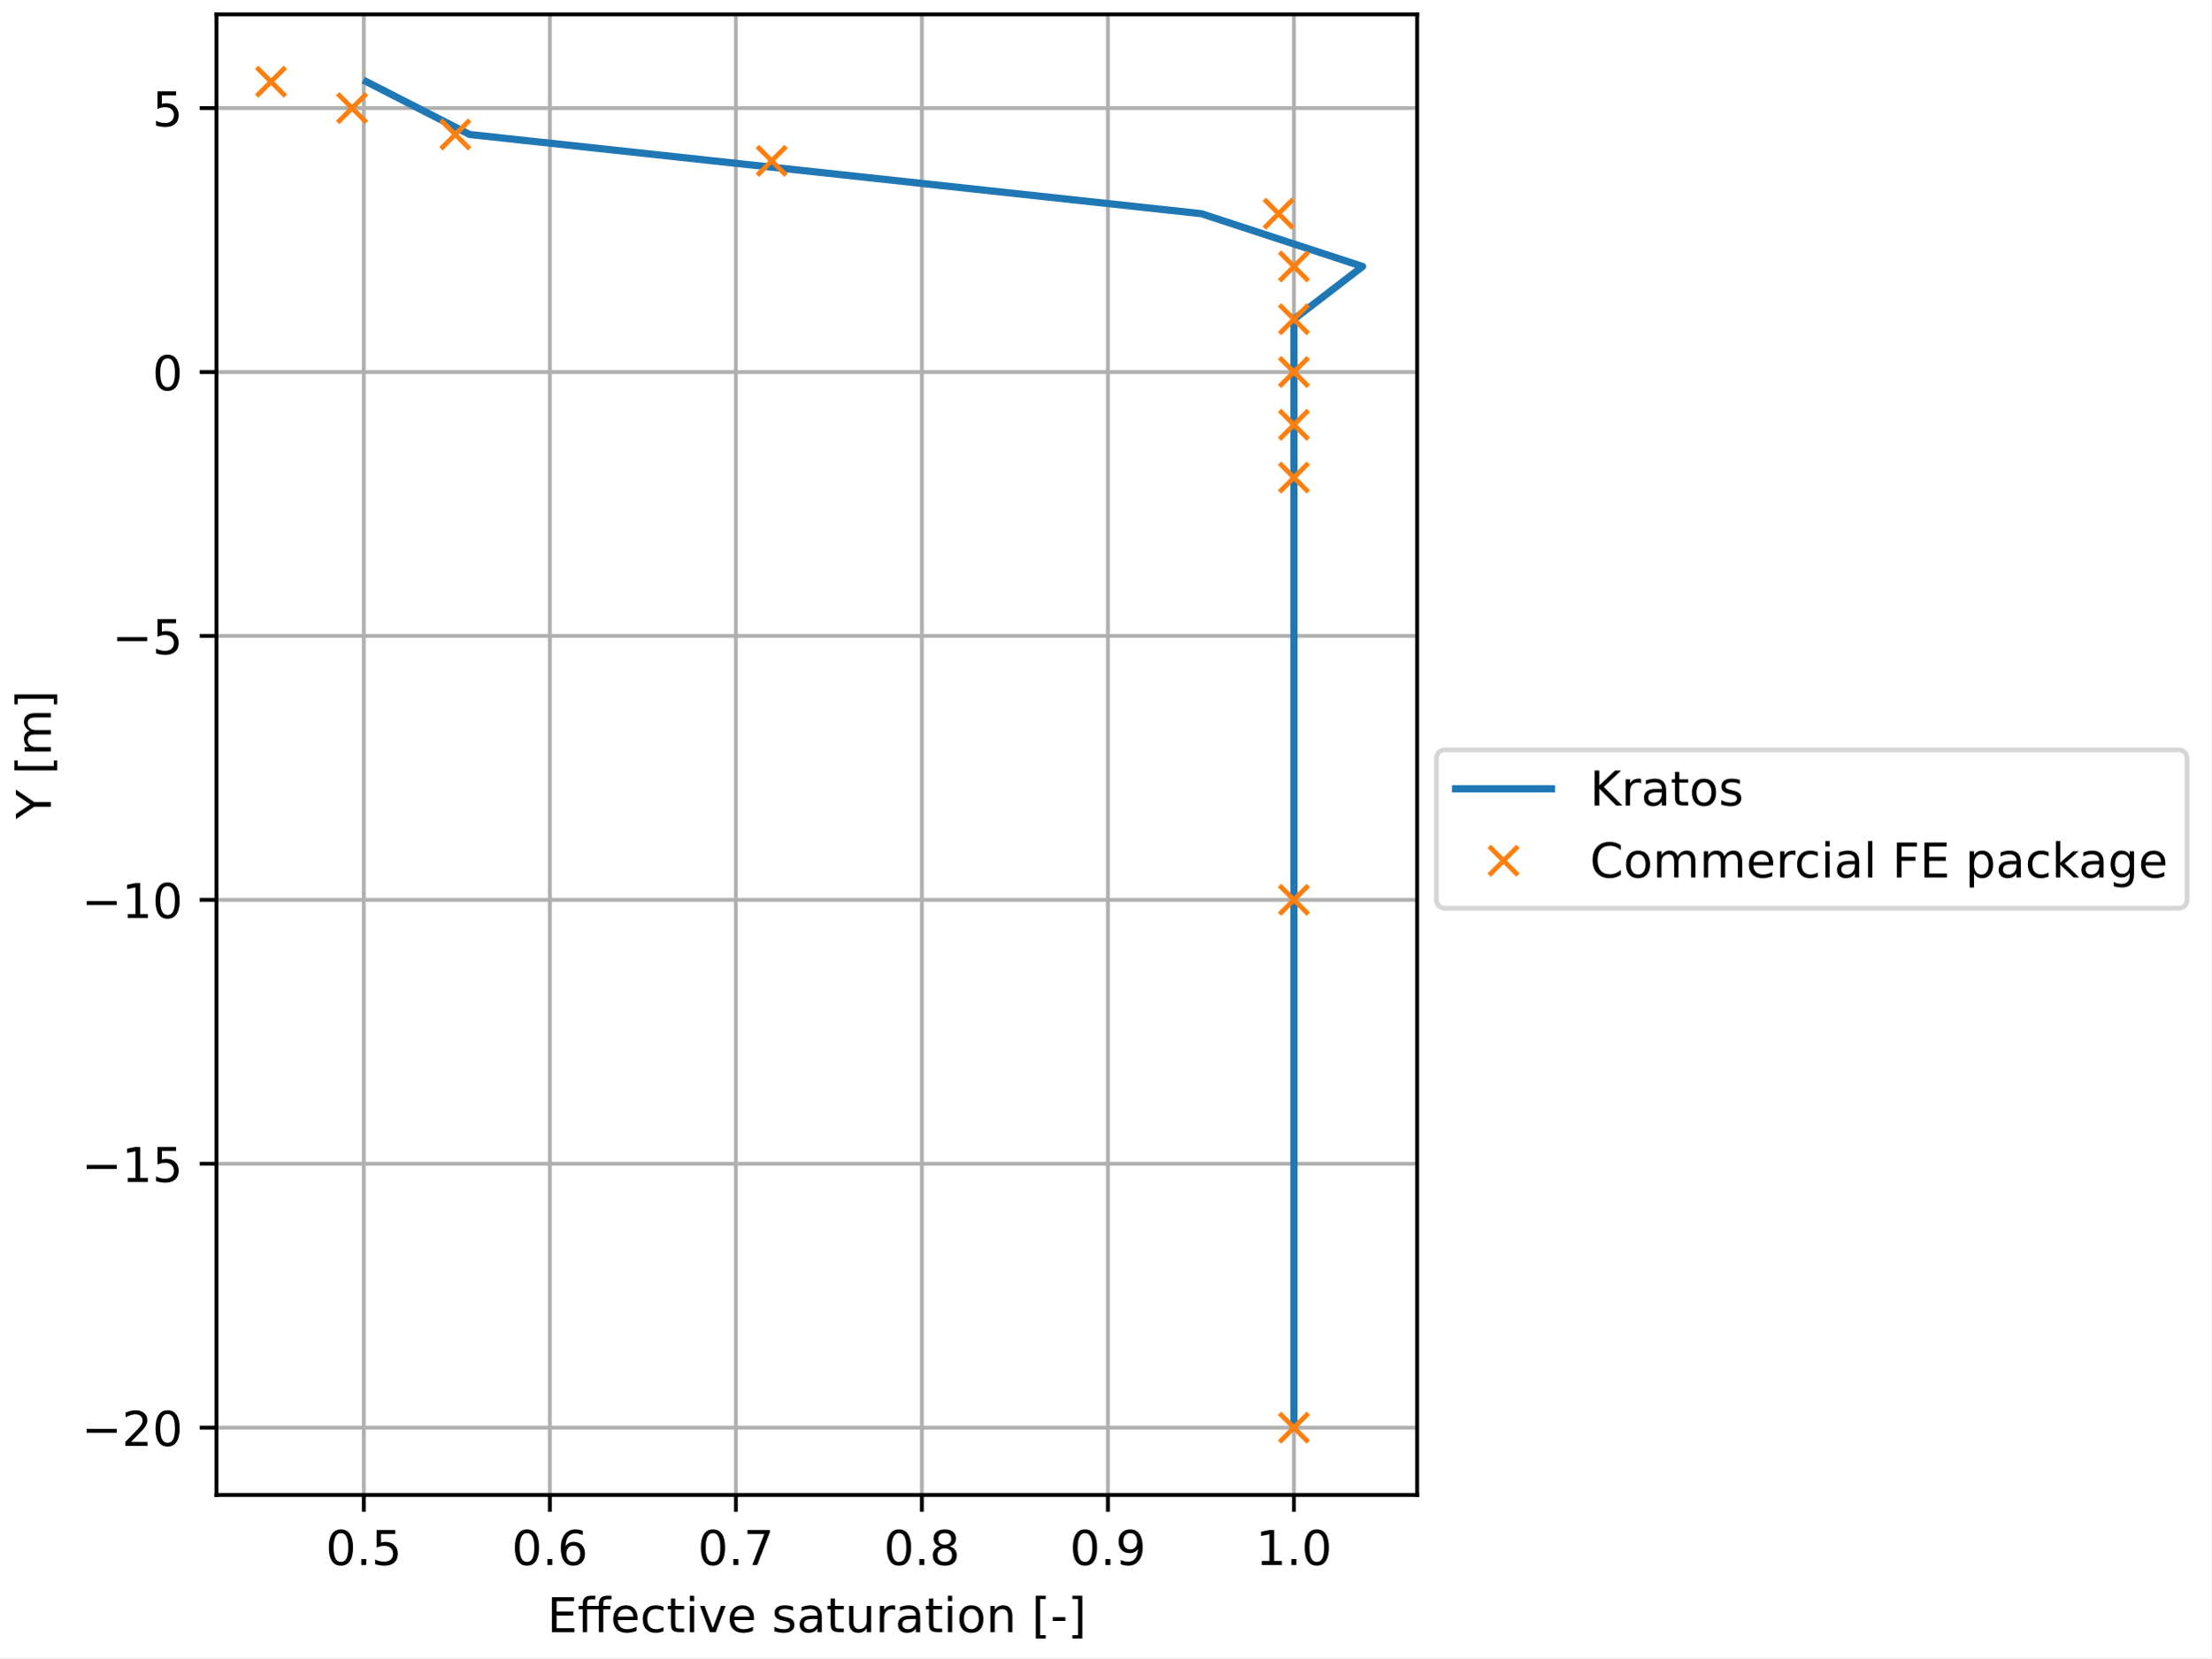
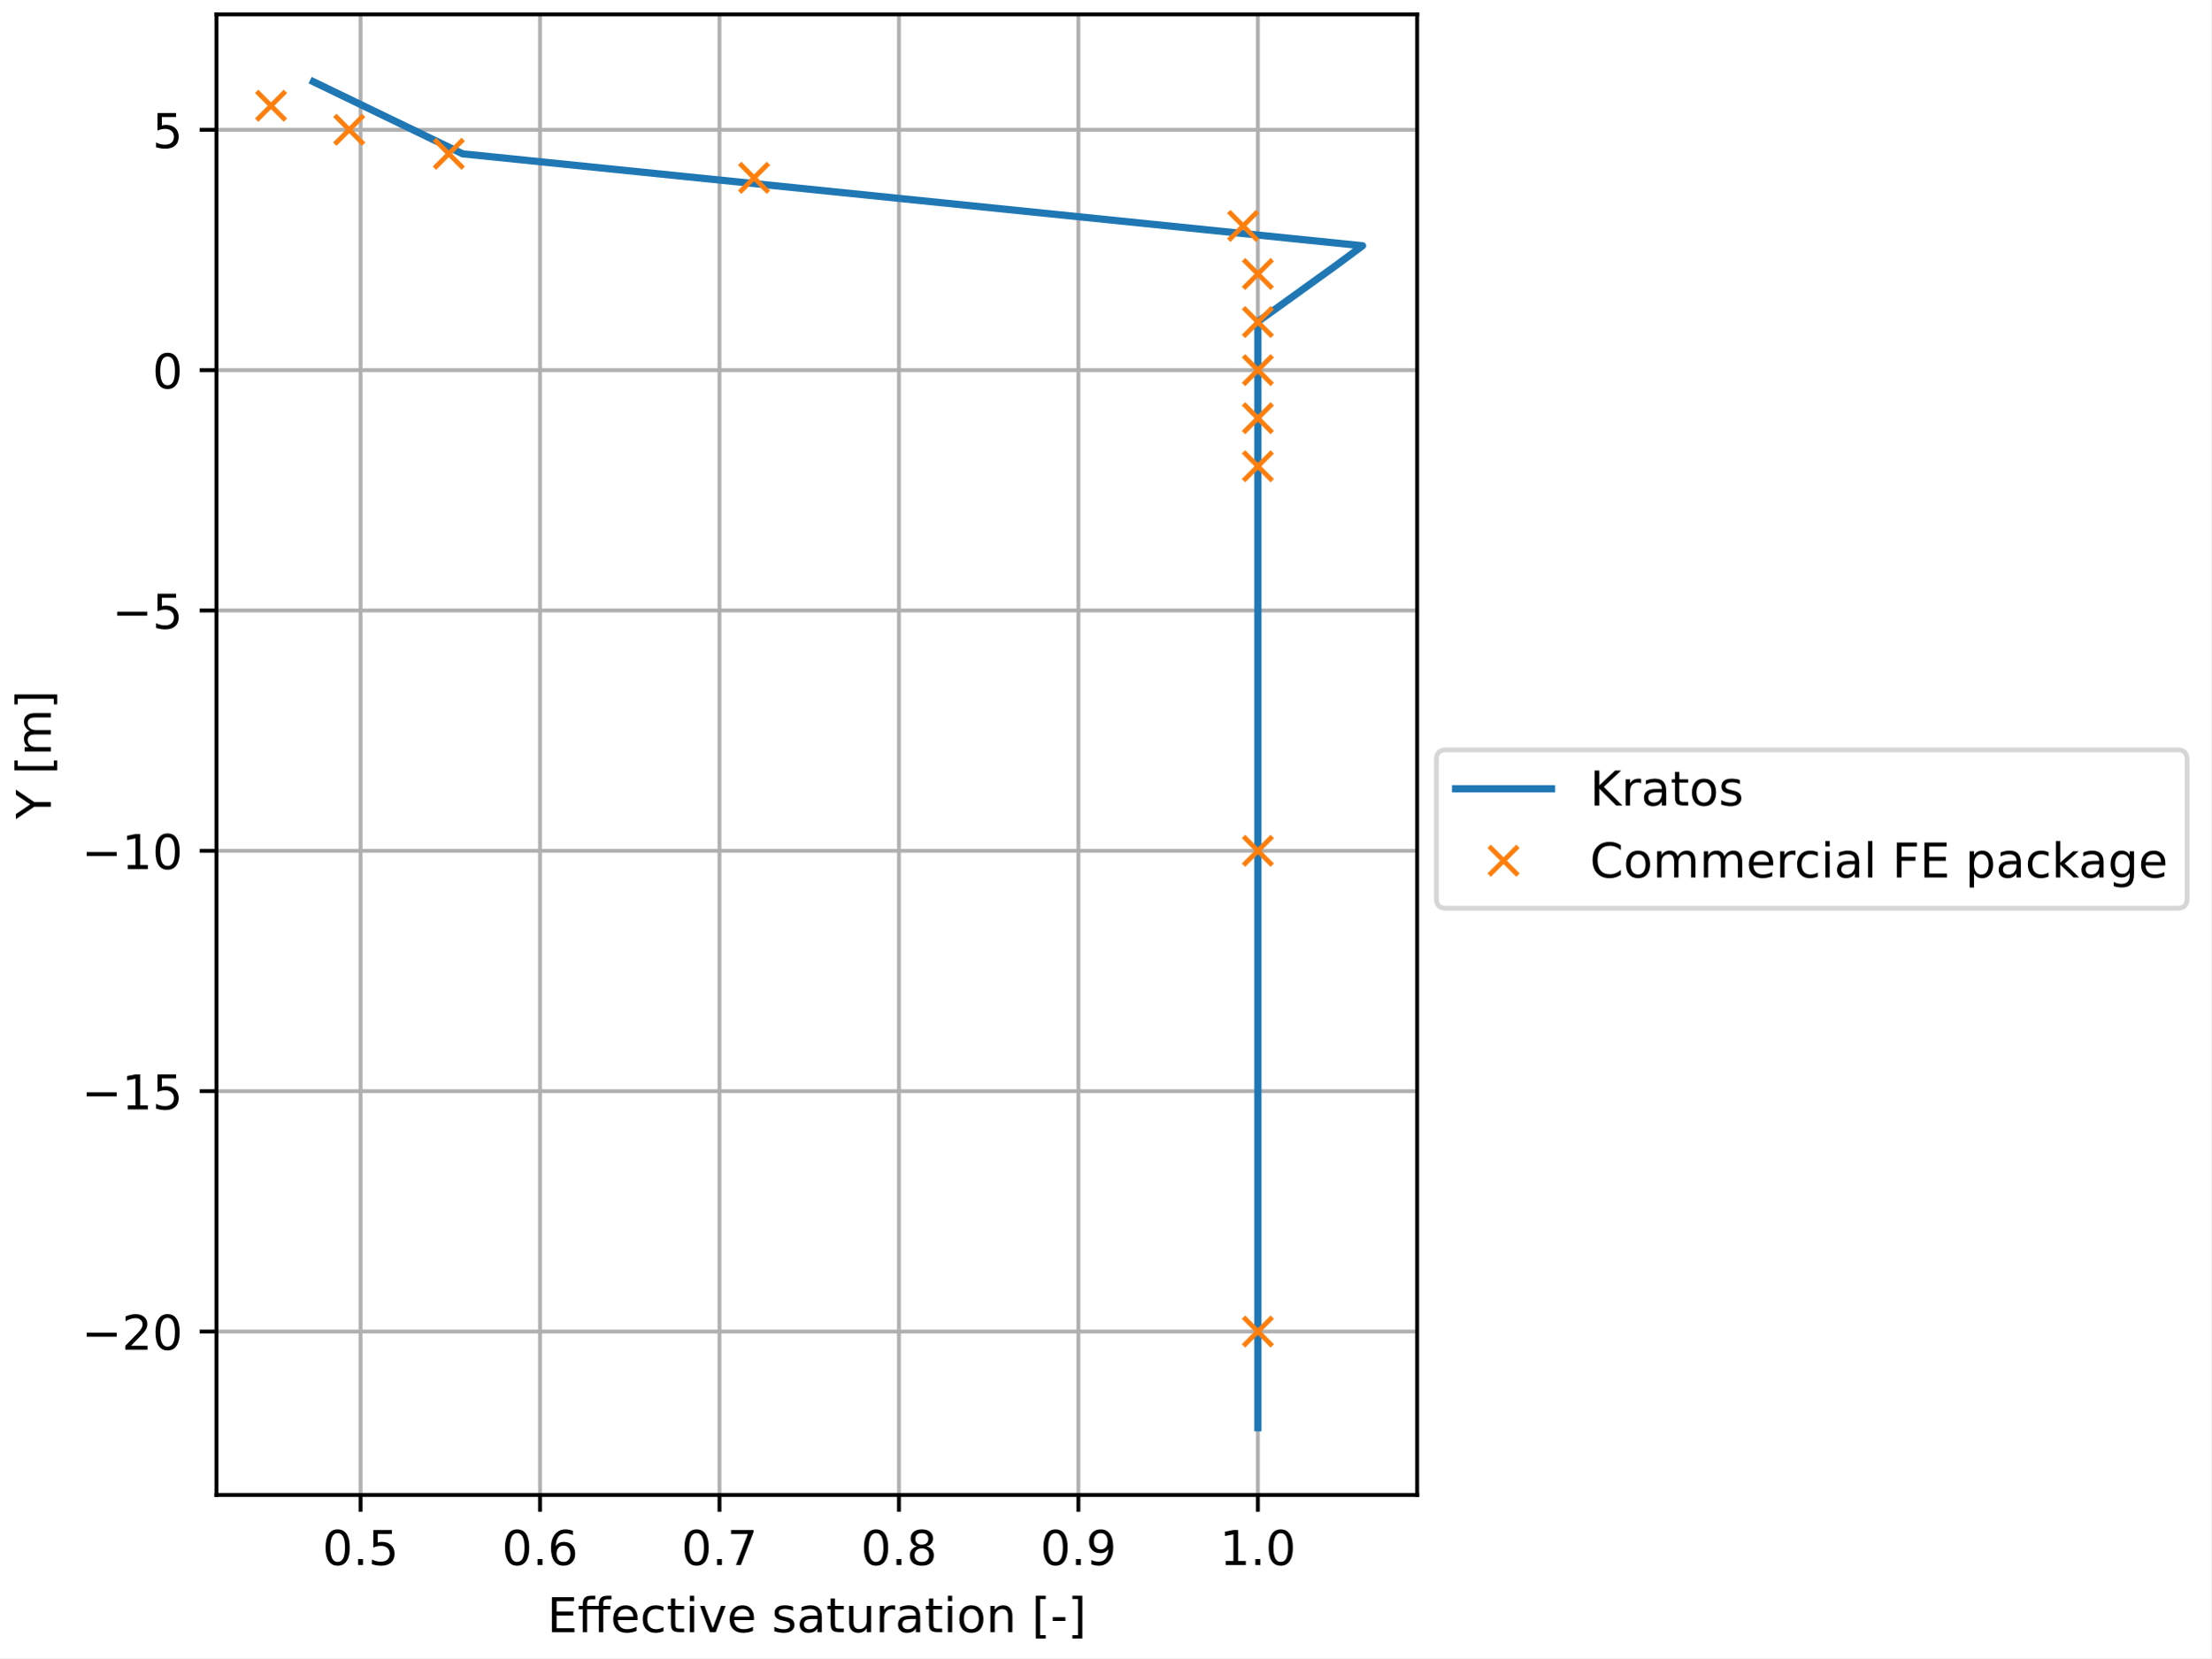
<svg xmlns="http://www.w3.org/2000/svg" xmlns:xlink="http://www.w3.org/1999/xlink" width="460.8pt" height="345.6pt" viewBox="0 0 460.8 345.6" version="1.1">
  <defs>
    <style type="text/css">*{stroke-linejoin: round; stroke-linecap: butt}</style>
  </defs>
  <g id="figure_1">
    <g id="patch_1">
      <path d="M 0 345.6  L 460.8 345.6  L 460.8 0  L 0 0  z " style="fill: #ffffff" />
    </g>
    <g id="axes_1">
      <g id="patch_2">
        <path d="M 45.106 311.599  L 295.343 311.599  L 295.343 3  L 45.106 3  z " style="fill: #ffffff" />
      </g>
      <g id="matplotlib.axis_1">
        <g id="xtick_1">
          <g id="line2d_1">
-             <path d="M 75.818 311.599  L 75.818 3  " clip-path="url(#p2b57d93a0a)" style="fill: none; stroke: #b0b0b0; stroke-width: 0.8; stroke-linecap: square" />
+             <path d="M 75.136 311.599  L 75.136 3  " clip-path="url(#p34f4df941d)" style="fill: none; stroke: #b0b0b0; stroke-width: 0.8; stroke-linecap: square" />
          </g>
          <g id="line2d_2">
            <defs>
-               <path id="m1d9a5916c6" d="M 0 0  L 0 3.5  " style="stroke: #000000; stroke-width: 0.8" />
+               <path id="m559d009185" d="M 0 0  L 0 3.5  " style="stroke: #000000; stroke-width: 0.8" />
            </defs>
            <g>
-               <use xlink:href="#m1d9a5916c6" x="75.818" y="311.599" style="stroke: #000000; stroke-width: 0.8" />
+               <use xlink:href="#m559d009185" x="75.136" y="311.599" style="stroke: #000000; stroke-width: 0.8" />
            </g>
          </g>
          <g id="text_1">
-             <g transform="translate(67.86638 326.1966) scale(0.1 -0.1)">
+             <g transform="translate(67.18494 326.1966) scale(0.1 -0.1)">
              <defs>
                <path id="DejaVuSans-13" d="M 2034 4250  Q 1547 4250 1301 3770  Q 1056 3291 1056 2328  Q 1056 1369 1301 889  Q 1547 409 2034 409  Q 2525 409 2770 889  Q 3016 1369 3016 2328  Q 3016 3291 2770 3770  Q 2525 4250 2034 4250  z M 2034 4750  Q 2819 4750 3233 4129  Q 3647 3509 3647 2328  Q 3647 1150 3233 529  Q 2819 -91 2034 -91  Q 1250 -91 836 529  Q 422 1150 422 2328  Q 422 3509 836 4129  Q 1250 4750 2034 4750  z " transform="scale(0.015625)" />
                <path id="DejaVuSans-11" d="M 684 794  L 1344 794  L 1344 0  L 684 0  L 684 794  z " transform="scale(0.015625)" />
                <path id="DejaVuSans-18" d="M 691 4666  L 3169 4666  L 3169 4134  L 1269 4134  L 1269 2991  Q 1406 3038 1543 3061  Q 1681 3084 1819 3084  Q 2600 3084 3056 2656  Q 3513 2228 3513 1497  Q 3513 744 3044 326  Q 2575 -91 1722 -91  Q 1428 -91 1123 -41  Q 819 9 494 109  L 494 744  Q 775 591 1075 516  Q 1375 441 1709 441  Q 2250 441 2565 725  Q 2881 1009 2881 1497  Q 2881 1984 2565 2268  Q 2250 2553 1709 2553  Q 1456 2553 1204 2497  Q 953 2441 691 2322  L 691 4666  z " transform="scale(0.015625)" />
              </defs>
              <use xlink:href="#DejaVuSans-13" />
              <use xlink:href="#DejaVuSans-11" transform="translate(63.625 0)" />
              <use xlink:href="#DejaVuSans-18" transform="translate(95.40625 0)" />
            </g>
          </g>
        </g>
        <g id="xtick_2">
          <g id="line2d_3">
-             <path d="M 114.586 311.599  L 114.586 3  " clip-path="url(#p2b57d93a0a)" style="fill: none; stroke: #b0b0b0; stroke-width: 0.8; stroke-linecap: square" />
+             <path d="M 112.538 311.599  L 112.538 3  " clip-path="url(#p34f4df941d)" style="fill: none; stroke: #b0b0b0; stroke-width: 0.8; stroke-linecap: square" />
          </g>
          <g id="line2d_4">
            <g>
-               <use xlink:href="#m1d9a5916c6" x="114.586" y="311.599" style="stroke: #000000; stroke-width: 0.8" />
+               <use xlink:href="#m559d009185" x="112.538" y="311.599" style="stroke: #000000; stroke-width: 0.8" />
            </g>
          </g>
          <g id="text_2">
-             <g transform="translate(106.6345 326.1966) scale(0.1 -0.1)">
+             <g transform="translate(104.5869 326.1966) scale(0.1 -0.1)">
              <defs>
                <path id="DejaVuSans-19" d="M 2113 2584  Q 1688 2584 1439 2293  Q 1191 2003 1191 1497  Q 1191 994 1439 701  Q 1688 409 2113 409  Q 2538 409 2786 701  Q 3034 994 3034 1497  Q 3034 2003 2786 2293  Q 2538 2584 2113 2584  z M 3366 4563  L 3366 3988  Q 3128 4100 2886 4159  Q 2644 4219 2406 4219  Q 1781 4219 1451 3797  Q 1122 3375 1075 2522  Q 1259 2794 1537 2939  Q 1816 3084 2150 3084  Q 2853 3084 3261 2657  Q 3669 2231 3669 1497  Q 3669 778 3244 343  Q 2819 -91 2113 -91  Q 1303 -91 875 529  Q 447 1150 447 2328  Q 447 3434 972 4092  Q 1497 4750 2381 4750  Q 2619 4750 2861 4703  Q 3103 4656 3366 4563  z " transform="scale(0.015625)" />
              </defs>
              <use xlink:href="#DejaVuSans-13" />
              <use xlink:href="#DejaVuSans-11" transform="translate(63.625 0)" />
              <use xlink:href="#DejaVuSans-19" transform="translate(95.40625 0)" />
            </g>
          </g>
        </g>
        <g id="xtick_3">
          <g id="line2d_5">
-             <path d="M 153.354 311.599  L 153.354 3  " clip-path="url(#p2b57d93a0a)" style="fill: none; stroke: #b0b0b0; stroke-width: 0.8; stroke-linecap: square" />
+             <path d="M 149.94 311.599  L 149.94 3  " clip-path="url(#p34f4df941d)" style="fill: none; stroke: #b0b0b0; stroke-width: 0.8; stroke-linecap: square" />
          </g>
          <g id="line2d_6">
            <g>
-               <use xlink:href="#m1d9a5916c6" x="153.354" y="311.599" style="stroke: #000000; stroke-width: 0.8" />
+               <use xlink:href="#m559d009185" x="149.94" y="311.599" style="stroke: #000000; stroke-width: 0.8" />
            </g>
          </g>
          <g id="text_3">
-             <g transform="translate(145.4026 326.1966) scale(0.1 -0.1)">
+             <g transform="translate(141.9889 326.1966) scale(0.1 -0.1)">
              <defs>
                <path id="DejaVuSans-1a" d="M 525 4666  L 3525 4666  L 3525 4397  L 1831 0  L 1172 0  L 2766 4134  L 525 4134  L 525 4666  z " transform="scale(0.015625)" />
              </defs>
              <use xlink:href="#DejaVuSans-13" />
              <use xlink:href="#DejaVuSans-11" transform="translate(63.625 0)" />
              <use xlink:href="#DejaVuSans-1a" transform="translate(95.40625 0)" />
            </g>
          </g>
        </g>
        <g id="xtick_4">
          <g id="line2d_7">
-             <path d="M 192.122 311.599  L 192.122 3  " clip-path="url(#p2b57d93a0a)" style="fill: none; stroke: #b0b0b0; stroke-width: 0.8; stroke-linecap: square" />
+             <path d="M 187.342 311.599  L 187.342 3  " clip-path="url(#p34f4df941d)" style="fill: none; stroke: #b0b0b0; stroke-width: 0.8; stroke-linecap: square" />
          </g>
          <g id="line2d_8">
            <g>
-               <use xlink:href="#m1d9a5916c6" x="192.122" y="311.599" style="stroke: #000000; stroke-width: 0.8" />
+               <use xlink:href="#m559d009185" x="187.342" y="311.599" style="stroke: #000000; stroke-width: 0.8" />
            </g>
          </g>
          <g id="text_4">
-             <g transform="translate(184.1707 326.1966) scale(0.1 -0.1)">
+             <g transform="translate(179.3909 326.1966) scale(0.1 -0.1)">
              <defs>
                <path id="DejaVuSans-1b" d="M 2034 2216  Q 1584 2216 1326 1975  Q 1069 1734 1069 1313  Q 1069 891 1326 650  Q 1584 409 2034 409  Q 2484 409 2743 651  Q 3003 894 3003 1313  Q 3003 1734 2745 1975  Q 2488 2216 2034 2216  z M 1403 2484  Q 997 2584 770 2862  Q 544 3141 544 3541  Q 544 4100 942 4425  Q 1341 4750 2034 4750  Q 2731 4750 3128 4425  Q 3525 4100 3525 3541  Q 3525 3141 3298 2862  Q 3072 2584 2669 2484  Q 3125 2378 3379 2068  Q 3634 1759 3634 1313  Q 3634 634 3220 271  Q 2806 -91 2034 -91  Q 1263 -91 848 271  Q 434 634 434 1313  Q 434 1759 690 2068  Q 947 2378 1403 2484  z M 1172 3481  Q 1172 3119 1398 2916  Q 1625 2713 2034 2713  Q 2441 2713 2670 2916  Q 2900 3119 2900 3481  Q 2900 3844 2670 4047  Q 2441 4250 2034 4250  Q 1625 4250 1398 4047  Q 1172 3844 1172 3481  z " transform="scale(0.015625)" />
              </defs>
              <use xlink:href="#DejaVuSans-13" />
              <use xlink:href="#DejaVuSans-11" transform="translate(63.625 0)" />
              <use xlink:href="#DejaVuSans-1b" transform="translate(95.40625 0)" />
            </g>
          </g>
        </g>
        <g id="xtick_5">
          <g id="line2d_9">
-             <path d="M 230.89 311.599  L 230.89 3  " clip-path="url(#p2b57d93a0a)" style="fill: none; stroke: #b0b0b0; stroke-width: 0.8; stroke-linecap: square" />
+             <path d="M 224.744 311.599  L 224.744 3  " clip-path="url(#p34f4df941d)" style="fill: none; stroke: #b0b0b0; stroke-width: 0.8; stroke-linecap: square" />
          </g>
          <g id="line2d_10">
            <g>
-               <use xlink:href="#m1d9a5916c6" x="230.89" y="311.599" style="stroke: #000000; stroke-width: 0.8" />
+               <use xlink:href="#m559d009185" x="224.744" y="311.599" style="stroke: #000000; stroke-width: 0.8" />
            </g>
          </g>
          <g id="text_5">
-             <g transform="translate(222.9388 326.1966) scale(0.1 -0.1)">
+             <g transform="translate(216.7928 326.1966) scale(0.1 -0.1)">
              <defs>
                <path id="DejaVuSans-1c" d="M 703 97  L 703 672  Q 941 559 1184 500  Q 1428 441 1663 441  Q 2288 441 2617 861  Q 2947 1281 2994 2138  Q 2813 1869 2534 1725  Q 2256 1581 1919 1581  Q 1219 1581 811 2004  Q 403 2428 403 3163  Q 403 3881 828 4315  Q 1253 4750 1959 4750  Q 2769 4750 3195 4129  Q 3622 3509 3622 2328  Q 3622 1225 3098 567  Q 2575 -91 1691 -91  Q 1453 -91 1209 -44  Q 966 3 703 97  z M 1959 2075  Q 2384 2075 2632 2365  Q 2881 2656 2881 3163  Q 2881 3666 2632 3958  Q 2384 4250 1959 4250  Q 1534 4250 1286 3958  Q 1038 3666 1038 3163  Q 1038 2656 1286 2365  Q 1534 2075 1959 2075  z " transform="scale(0.015625)" />
              </defs>
              <use xlink:href="#DejaVuSans-13" />
              <use xlink:href="#DejaVuSans-11" transform="translate(63.625 0)" />
              <use xlink:href="#DejaVuSans-1c" transform="translate(95.40625 0)" />
            </g>
          </g>
        </g>
        <g id="xtick_6">
          <g id="line2d_11">
-             <path d="M 269.659 311.599  L 269.659 3  " clip-path="url(#p2b57d93a0a)" style="fill: none; stroke: #b0b0b0; stroke-width: 0.8; stroke-linecap: square" />
+             <path d="M 262.146 311.599  L 262.146 3  " clip-path="url(#p34f4df941d)" style="fill: none; stroke: #b0b0b0; stroke-width: 0.8; stroke-linecap: square" />
          </g>
          <g id="line2d_12">
            <g>
-               <use xlink:href="#m1d9a5916c6" x="269.659" y="311.599" style="stroke: #000000; stroke-width: 0.8" />
+               <use xlink:href="#m559d009185" x="262.146" y="311.599" style="stroke: #000000; stroke-width: 0.8" />
            </g>
          </g>
          <g id="text_6">
-             <g transform="translate(261.707 326.1966) scale(0.1 -0.1)">
+             <g transform="translate(254.1948 326.1966) scale(0.1 -0.1)">
              <defs>
                <path id="DejaVuSans-14" d="M 794 531  L 1825 531  L 1825 4091  L 703 3866  L 703 4441  L 1819 4666  L 2450 4666  L 2450 531  L 3481 531  L 3481 0  L 794 0  L 794 531  z " transform="scale(0.015625)" />
              </defs>
              <use xlink:href="#DejaVuSans-14" />
              <use xlink:href="#DejaVuSans-11" transform="translate(63.625 0)" />
              <use xlink:href="#DejaVuSans-13" transform="translate(95.40625 0)" />
            </g>
          </g>
        </g>
        <g id="text_7">
          <g transform="translate(114.0314 340.1974) scale(0.1 -0.1)">
            <defs>
              <path id="DejaVuSans-28" d="M 628 4666  L 3578 4666  L 3578 4134  L 1259 4134  L 1259 2753  L 3481 2753  L 3481 2222  L 1259 2222  L 1259 531  L 3634 531  L 3634 0  L 628 0  L 628 4666  z " transform="scale(0.015625)" />
              <path id="DejaVuSans-13ae" d="M 4531 4863  L 4531 4384  L 3981 4384  Q 3672 4384 3551 4259  Q 3431 4134 3431 3809  L 3431 3500  L 4378 3500  L 4378 3053  L 3431 3053  L 3431 0  L 2853 0  L 2853 3053  L 1275 3053  L 1275 0  L 697 0  L 697 3053  L 147 3053  L 147 3500  L 697 3500  L 697 3744  Q 697 4328 969 4595  Q 1241 4863 1831 4863  L 2375 4863  L 2375 4384  L 1825 4384  Q 1516 4384 1394 4259  Q 1275 4134 1275 3809  L 1275 3500  L 2853 3500  L 2853 3744  Q 2853 4328 3125 4595  Q 3397 4863 3988 4863  L 4531 4863  z " transform="scale(0.015625)" />
              <path id="DejaVuSans-48" d="M 3597 1894  L 3597 1613  L 953 1613  Q 991 1019 1311 708  Q 1631 397 2203 397  Q 2534 397 2845 478  Q 3156 559 3463 722  L 3463 178  Q 3153 47 2828 -22  Q 2503 -91 2169 -91  Q 1331 -91 842 396  Q 353 884 353 1716  Q 353 2575 817 3079  Q 1281 3584 2069 3584  Q 2775 3584 3186 3129  Q 3597 2675 3597 1894  z M 3022 2063  Q 3016 2534 2758 2815  Q 2500 3097 2075 3097  Q 1594 3097 1305 2825  Q 1016 2553 972 2059  L 3022 2063  z " transform="scale(0.015625)" />
              <path id="DejaVuSans-46" d="M 3122 3366  L 3122 2828  Q 2878 2963 2633 3030  Q 2388 3097 2138 3097  Q 1578 3097 1268 2742  Q 959 2388 959 1747  Q 959 1106 1268 751  Q 1578 397 2138 397  Q 2388 397 2633 464  Q 2878 531 3122 666  L 3122 134  Q 2881 22 2623 -34  Q 2366 -91 2075 -91  Q 1284 -91 818 406  Q 353 903 353 1747  Q 353 2603 823 3093  Q 1294 3584 2113 3584  Q 2378 3584 2631 3529  Q 2884 3475 3122 3366  z " transform="scale(0.015625)" />
              <path id="DejaVuSans-57" d="M 1172 4494  L 1172 3500  L 2356 3500  L 2356 3053  L 1172 3053  L 1172 1153  Q 1172 725 1289 603  Q 1406 481 1766 481  L 2356 481  L 2356 0  L 1766 0  Q 1100 0 847 248  Q 594 497 594 1153  L 594 3053  L 172 3053  L 172 3500  L 594 3500  L 594 4494  L 1172 4494  z " transform="scale(0.015625)" />
              <path id="DejaVuSans-4c" d="M 603 3500  L 1178 3500  L 1178 0  L 603 0  L 603 3500  z M 603 4863  L 1178 4863  L 1178 4134  L 603 4134  L 603 4863  z " transform="scale(0.015625)" />
              <path id="DejaVuSans-59" d="M 191 3500  L 800 3500  L 1894 563  L 2988 3500  L 3597 3500  L 2284 0  L 1503 0  L 191 3500  z " transform="scale(0.015625)" />
              <path id="DejaVuSans-3" transform="scale(0.015625)" />
              <path id="DejaVuSans-56" d="M 2834 3397  L 2834 2853  Q 2591 2978 2328 3040  Q 2066 3103 1784 3103  Q 1356 3103 1142 2972  Q 928 2841 928 2578  Q 928 2378 1081 2264  Q 1234 2150 1697 2047  L 1894 2003  Q 2506 1872 2764 1633  Q 3022 1394 3022 966  Q 3022 478 2636 193  Q 2250 -91 1575 -91  Q 1294 -91 989 -36  Q 684 19 347 128  L 347 722  Q 666 556 975 473  Q 1284 391 1588 391  Q 1994 391 2212 530  Q 2431 669 2431 922  Q 2431 1156 2273 1281  Q 2116 1406 1581 1522  L 1381 1569  Q 847 1681 609 1914  Q 372 2147 372 2553  Q 372 3047 722 3315  Q 1072 3584 1716 3584  Q 2034 3584 2315 3537  Q 2597 3491 2834 3397  z " transform="scale(0.015625)" />
              <path id="DejaVuSans-44" d="M 2194 1759  Q 1497 1759 1228 1600  Q 959 1441 959 1056  Q 959 750 1161 570  Q 1363 391 1709 391  Q 2188 391 2477 730  Q 2766 1069 2766 1631  L 2766 1759  L 2194 1759  z M 3341 1997  L 3341 0  L 2766 0  L 2766 531  Q 2569 213 2275 61  Q 1981 -91 1556 -91  Q 1019 -91 701 211  Q 384 513 384 1019  Q 384 1609 779 1909  Q 1175 2209 1959 2209  L 2766 2209  L 2766 2266  Q 2766 2663 2505 2880  Q 2244 3097 1772 3097  Q 1472 3097 1187 3025  Q 903 2953 641 2809  L 641 3341  Q 956 3463 1253 3523  Q 1550 3584 1831 3584  Q 2591 3584 2966 3190  Q 3341 2797 3341 1997  z " transform="scale(0.015625)" />
              <path id="DejaVuSans-58" d="M 544 1381  L 544 3500  L 1119 3500  L 1119 1403  Q 1119 906 1312 657  Q 1506 409 1894 409  Q 2359 409 2629 706  Q 2900 1003 2900 1516  L 2900 3500  L 3475 3500  L 3475 0  L 2900 0  L 2900 538  Q 2691 219 2414 64  Q 2138 -91 1772 -91  Q 1169 -91 856 284  Q 544 659 544 1381  z M 1991 3584  L 1991 3584  z " transform="scale(0.015625)" />
              <path id="DejaVuSans-55" d="M 2631 2963  Q 2534 3019 2420 3045  Q 2306 3072 2169 3072  Q 1681 3072 1420 2755  Q 1159 2438 1159 1844  L 1159 0  L 581 0  L 581 3500  L 1159 3500  L 1159 2956  Q 1341 3275 1631 3429  Q 1922 3584 2338 3584  Q 2397 3584 2469 3576  Q 2541 3569 2628 3553  L 2631 2963  z " transform="scale(0.015625)" />
              <path id="DejaVuSans-52" d="M 1959 3097  Q 1497 3097 1228 2736  Q 959 2375 959 1747  Q 959 1119 1226 758  Q 1494 397 1959 397  Q 2419 397 2687 759  Q 2956 1122 2956 1747  Q 2956 2369 2687 2733  Q 2419 3097 1959 3097  z M 1959 3584  Q 2709 3584 3137 3096  Q 3566 2609 3566 1747  Q 3566 888 3137 398  Q 2709 -91 1959 -91  Q 1206 -91 779 398  Q 353 888 353 1747  Q 353 2609 779 3096  Q 1206 3584 1959 3584  z " transform="scale(0.015625)" />
              <path id="DejaVuSans-51" d="M 3513 2113  L 3513 0  L 2938 0  L 2938 2094  Q 2938 2591 2744 2837  Q 2550 3084 2163 3084  Q 1697 3084 1428 2787  Q 1159 2491 1159 1978  L 1159 0  L 581 0  L 581 3500  L 1159 3500  L 1159 2956  Q 1366 3272 1645 3428  Q 1925 3584 2291 3584  Q 2894 3584 3203 3211  Q 3513 2838 3513 2113  z " transform="scale(0.015625)" />
              <path id="DejaVuSans-3e" d="M 550 4863  L 1875 4863  L 1875 4416  L 1125 4416  L 1125 -397  L 1875 -397  L 1875 -844  L 550 -844  L 550 4863  z " transform="scale(0.015625)" />
              <path id="DejaVuSans-10" d="M 313 2009  L 1997 2009  L 1997 1497  L 313 1497  L 313 2009  z " transform="scale(0.015625)" />
              <path id="DejaVuSans-40" d="M 1947 4863  L 1947 -844  L 622 -844  L 622 -397  L 1369 -397  L 1369 4416  L 622 4416  L 622 4863  L 1947 4863  z " transform="scale(0.015625)" />
            </defs>
            <use xlink:href="#DejaVuSans-28" />
            <use xlink:href="#DejaVuSans-13ae" transform="translate(63.1875 0)" />
            <use xlink:href="#DejaVuSans-48" transform="translate(132.0781 0)" />
            <use xlink:href="#DejaVuSans-46" transform="translate(193.6094 0)" />
            <use xlink:href="#DejaVuSans-57" transform="translate(248.5938 0)" />
            <use xlink:href="#DejaVuSans-4c" transform="translate(287.7969 0)" />
            <use xlink:href="#DejaVuSans-59" transform="translate(315.5781 0)" />
            <use xlink:href="#DejaVuSans-48" transform="translate(374.7656 0)" />
            <use xlink:href="#DejaVuSans-3" transform="translate(436.2969 0)" />
            <use xlink:href="#DejaVuSans-56" transform="translate(468.0781 0)" />
            <use xlink:href="#DejaVuSans-44" transform="translate(520.1719 0)" />
            <use xlink:href="#DejaVuSans-57" transform="translate(581.4531 0)" />
            <use xlink:href="#DejaVuSans-58" transform="translate(620.6562 0)" />
            <use xlink:href="#DejaVuSans-55" transform="translate(684.0312 0)" />
            <use xlink:href="#DejaVuSans-44" transform="translate(725.1406 0)" />
            <use xlink:href="#DejaVuSans-57" transform="translate(786.4219 0)" />
            <use xlink:href="#DejaVuSans-4c" transform="translate(825.625 0)" />
            <use xlink:href="#DejaVuSans-52" transform="translate(853.4062 0)" />
            <use xlink:href="#DejaVuSans-51" transform="translate(914.5938 0)" />
            <use xlink:href="#DejaVuSans-3" transform="translate(977.9688 0)" />
            <use xlink:href="#DejaVuSans-3e" transform="translate(1009.75 0)" />
            <use xlink:href="#DejaVuSans-10" transform="translate(1048.766 0)" />
            <use xlink:href="#DejaVuSans-40" transform="translate(1084.844 0)" />
          </g>
        </g>
      </g>
      <g id="matplotlib.axis_2">
        <g id="ytick_1">
          <g id="line2d_13">
-             <path d="M 45.106 297.572  L 295.343 297.572  " clip-path="url(#p2b57d93a0a)" style="fill: none; stroke: #b0b0b0; stroke-width: 0.8; stroke-linecap: square" />
+             <path d="M 45.106 277.533  L 295.343 277.533  " clip-path="url(#p34f4df941d)" style="fill: none; stroke: #b0b0b0; stroke-width: 0.8; stroke-linecap: square" />
          </g>
          <g id="line2d_14">
            <defs>
-               <path id="m38e6be8a7f" d="M 0 0  L -3.5 0  " style="stroke: #000000; stroke-width: 0.8" />
+               <path id="m031d24154e" d="M 0 0  L -3.5 0  " style="stroke: #000000; stroke-width: 0.8" />
            </defs>
            <g>
-               <use xlink:href="#m38e6be8a7f" x="45.106" y="297.572" style="stroke: #000000; stroke-width: 0.8" />
+               <use xlink:href="#m031d24154e" x="45.106" y="277.533" style="stroke: #000000; stroke-width: 0.8" />
            </g>
          </g>
          <g id="text_8">
-             <g transform="translate(17.00102 301.3706) scale(0.1 -0.1)">
+             <g transform="translate(17.00102 281.3317) scale(0.1 -0.1)">
              <defs>
                <path id="DejaVuSans-c9c" d="M 678 2272  L 4684 2272  L 4684 1741  L 678 1741  L 678 2272  z " transform="scale(0.015625)" />
                <path id="DejaVuSans-15" d="M 1228 531  L 3431 531  L 3431 0  L 469 0  L 469 531  Q 828 903 1448 1529  Q 2069 2156 2228 2338  Q 2531 2678 2651 2914  Q 2772 3150 2772 3378  Q 2772 3750 2511 3984  Q 2250 4219 1831 4219  Q 1534 4219 1204 4116  Q 875 4013 500 3803  L 500 4441  Q 881 4594 1212 4672  Q 1544 4750 1819 4750  Q 2544 4750 2975 4387  Q 3406 4025 3406 3419  Q 3406 3131 3298 2873  Q 3191 2616 2906 2266  Q 2828 2175 2409 1742  Q 1991 1309 1228 531  z " transform="scale(0.015625)" />
              </defs>
              <use xlink:href="#DejaVuSans-c9c" />
              <use xlink:href="#DejaVuSans-15" transform="translate(83.79688 0)" />
              <use xlink:href="#DejaVuSans-13" transform="translate(147.4219 0)" />
            </g>
          </g>
        </g>
        <g id="ytick_2">
          <g id="line2d_15">
-             <path d="M 45.106 242.563  L 295.343 242.563  " clip-path="url(#p2b57d93a0a)" style="fill: none; stroke: #b0b0b0; stroke-width: 0.8; stroke-linecap: square" />
+             <path d="M 45.106 227.436  L 295.343 227.436  " clip-path="url(#p34f4df941d)" style="fill: none; stroke: #b0b0b0; stroke-width: 0.8; stroke-linecap: square" />
          </g>
          <g id="line2d_16">
            <g>
-               <use xlink:href="#m38e6be8a7f" x="45.106" y="242.563" style="stroke: #000000; stroke-width: 0.8" />
+               <use xlink:href="#m031d24154e" x="45.106" y="227.436" style="stroke: #000000; stroke-width: 0.8" />
            </g>
          </g>
          <g id="text_9">
-             <g transform="translate(17.00102 246.3619) scale(0.1 -0.1)">
+             <g transform="translate(17.00102 231.2345) scale(0.1 -0.1)">
              <use xlink:href="#DejaVuSans-c9c" />
              <use xlink:href="#DejaVuSans-14" transform="translate(83.79688 0)" />
              <use xlink:href="#DejaVuSans-18" transform="translate(147.4219 0)" />
            </g>
          </g>
        </g>
        <g id="ytick_3">
          <g id="line2d_17">
-             <path d="M 45.106 187.554  L 295.343 187.554  " clip-path="url(#p2b57d93a0a)" style="fill: none; stroke: #b0b0b0; stroke-width: 0.8; stroke-linecap: square" />
+             <path d="M 45.106 177.338  L 295.343 177.338  " clip-path="url(#p34f4df941d)" style="fill: none; stroke: #b0b0b0; stroke-width: 0.8; stroke-linecap: square" />
          </g>
          <g id="line2d_18">
            <g>
-               <use xlink:href="#m38e6be8a7f" x="45.106" y="187.554" style="stroke: #000000; stroke-width: 0.8" />
+               <use xlink:href="#m031d24154e" x="45.106" y="177.338" style="stroke: #000000; stroke-width: 0.8" />
            </g>
          </g>
          <g id="text_10">
-             <g transform="translate(17.00102 191.3532) scale(0.1 -0.1)">
+             <g transform="translate(17.00102 181.1373) scale(0.1 -0.1)">
              <use xlink:href="#DejaVuSans-c9c" />
              <use xlink:href="#DejaVuSans-14" transform="translate(83.79688 0)" />
              <use xlink:href="#DejaVuSans-13" transform="translate(147.4219 0)" />
            </g>
          </g>
        </g>
        <g id="ytick_4">
          <g id="line2d_19">
-             <path d="M 45.106 132.546  L 295.343 132.546  " clip-path="url(#p2b57d93a0a)" style="fill: none; stroke: #b0b0b0; stroke-width: 0.8; stroke-linecap: square" />
+             <path d="M 45.106 127.241  L 295.343 127.241  " clip-path="url(#p34f4df941d)" style="fill: none; stroke: #b0b0b0; stroke-width: 0.8; stroke-linecap: square" />
          </g>
          <g id="line2d_20">
            <g>
-               <use xlink:href="#m38e6be8a7f" x="45.106" y="132.546" style="stroke: #000000; stroke-width: 0.8" />
+               <use xlink:href="#m031d24154e" x="45.106" y="127.241" style="stroke: #000000; stroke-width: 0.8" />
            </g>
          </g>
          <g id="text_11">
-             <g transform="translate(23.36352 136.3445) scale(0.1 -0.1)">
+             <g transform="translate(23.36352 131.0401) scale(0.1 -0.1)">
              <use xlink:href="#DejaVuSans-c9c" />
              <use xlink:href="#DejaVuSans-18" transform="translate(83.79688 0)" />
            </g>
          </g>
        </g>
        <g id="ytick_5">
          <g id="line2d_21">
-             <path d="M 45.106 77.537  L 295.343 77.537  " clip-path="url(#p2b57d93a0a)" style="fill: none; stroke: #b0b0b0; stroke-width: 0.8; stroke-linecap: square" />
+             <path d="M 45.106 77.144  L 295.343 77.144  " clip-path="url(#p34f4df941d)" style="fill: none; stroke: #b0b0b0; stroke-width: 0.8; stroke-linecap: square" />
          </g>
          <g id="line2d_22">
            <g>
-               <use xlink:href="#m38e6be8a7f" x="45.106" y="77.537" style="stroke: #000000; stroke-width: 0.8" />
+               <use xlink:href="#m031d24154e" x="45.106" y="77.144" style="stroke: #000000; stroke-width: 0.8" />
            </g>
          </g>
          <g id="text_12">
-             <g transform="translate(31.74321 81.33584) scale(0.1 -0.1)">
+             <g transform="translate(31.74321 80.94292) scale(0.1 -0.1)">
              <use xlink:href="#DejaVuSans-13" />
            </g>
          </g>
        </g>
        <g id="ytick_6">
          <g id="line2d_23">
-             <path d="M 45.106 22.528  L 295.343 22.528  " clip-path="url(#p2b57d93a0a)" style="fill: none; stroke: #b0b0b0; stroke-width: 0.8; stroke-linecap: square" />
+             <path d="M 45.106 27.047  L 295.343 27.047  " clip-path="url(#p34f4df941d)" style="fill: none; stroke: #b0b0b0; stroke-width: 0.8; stroke-linecap: square" />
          </g>
          <g id="line2d_24">
            <g>
-               <use xlink:href="#m38e6be8a7f" x="45.106" y="22.528" style="stroke: #000000; stroke-width: 0.8" />
+               <use xlink:href="#m031d24154e" x="45.106" y="27.047" style="stroke: #000000; stroke-width: 0.8" />
            </g>
          </g>
          <g id="text_13">
-             <g transform="translate(31.74321 26.32715) scale(0.1 -0.1)">
+             <g transform="translate(31.74321 30.84572) scale(0.1 -0.1)">
              <use xlink:href="#DejaVuSans-18" />
            </g>
          </g>
        </g>
        <g id="text_14">
          <g transform="translate(10.59868 170.7145) rotate(-90) scale(0.1 -0.1)">
            <defs>
              <path id="DejaVuSans-3c" d="M -13 4666  L 666 4666  L 1959 2747  L 3244 4666  L 3922 4666  L 2272 2222  L 2272 0  L 1638 0  L 1638 2222  L -13 4666  z " transform="scale(0.015625)" />
              <path id="DejaVuSans-50" d="M 3328 2828  Q 3544 3216 3844 3400  Q 4144 3584 4550 3584  Q 5097 3584 5394 3201  Q 5691 2819 5691 2113  L 5691 0  L 5113 0  L 5113 2094  Q 5113 2597 4934 2840  Q 4756 3084 4391 3084  Q 3944 3084 3684 2787  Q 3425 2491 3425 1978  L 3425 0  L 2847 0  L 2847 2094  Q 2847 2600 2669 2842  Q 2491 3084 2119 3084  Q 1678 3084 1418 2786  Q 1159 2488 1159 1978  L 1159 0  L 581 0  L 581 3500  L 1159 3500  L 1159 2956  Q 1356 3278 1631 3431  Q 1906 3584 2284 3584  Q 2666 3584 2933 3390  Q 3200 3197 3328 2828  z " transform="scale(0.015625)" />
            </defs>
            <use xlink:href="#DejaVuSans-3c" />
            <use xlink:href="#DejaVuSans-3" transform="translate(61.07812 0)" />
            <use xlink:href="#DejaVuSans-3e" transform="translate(92.85938 0)" />
            <use xlink:href="#DejaVuSans-50" transform="translate(131.875 0)" />
            <use xlink:href="#DejaVuSans-40" transform="translate(229.2812 0)" />
          </g>
        </g>
      </g>
      <g id="line2d_25">
-         <path d="M 269.659 297.572  L 269.659 187.554  L 269.659 99.54  L 269.659 88.539  L 269.659 77.537  L 269.659 66.535  L 283.969 55.534  L 250.349 44.532  L 148.693 33.53  L 97.864 28.029  L 87.116 22.528  L 76.368 17.027  " clip-path="url(#p2b57d93a0a)" style="fill: none; stroke: #1f77b4; stroke-width: 1.5; stroke-linecap: square" />
+         <path d="M 262.146 297.572  L 262.146 281.628  L 262.146 262.526  L 262.146 244.093  L 262.146 227.514  L 262.146 209.909  L 262.146 192.711  L 262.146 176.587  L 262.146 158.81  L 262.146 139.106  L 262.146 127.117  L 262.146 116.006  L 262.146 97.183  L 262.146 92.787  L 262.146 82.154  L 262.146 67.04  L 278.274 55.435  L 283.969 51.218  L 96.406 32.057  L 65.297 17.027  " clip-path="url(#p34f4df941d)" style="fill: none; stroke: #1f77b4; stroke-width: 1.5; stroke-linecap: square" />
      </g>
      <g id="line2d_26">
        <defs>
-           <path id="mef12e7bd64" d="M -3 3  L 3 -3  M -3 -3  L 3 3  " style="stroke: #ff7f0e" />
+           <path id="m27f3b8d22a" d="M -3 3  L 3 -3  M -3 -3  L 3 3  " style="stroke: #ff7f0e" />
        </defs>
-         <g clip-path="url(#p2b57d93a0a)">
-           <use xlink:href="#mef12e7bd64" x="269.659" y="297.572" style="fill: #ff7f0e; stroke: #ff7f0e" />
-           <use xlink:href="#mef12e7bd64" x="269.659" y="187.554" style="fill: #ff7f0e; stroke: #ff7f0e" />
-           <use xlink:href="#mef12e7bd64" x="269.659" y="99.54" style="fill: #ff7f0e; stroke: #ff7f0e" />
-           <use xlink:href="#mef12e7bd64" x="269.659" y="88.539" style="fill: #ff7f0e; stroke: #ff7f0e" />
-           <use xlink:href="#mef12e7bd64" x="269.659" y="77.537" style="fill: #ff7f0e; stroke: #ff7f0e" />
-           <use xlink:href="#mef12e7bd64" x="269.659" y="66.535" style="fill: #ff7f0e; stroke: #ff7f0e" />
-           <use xlink:href="#mef12e7bd64" x="269.659" y="55.534" style="fill: #ff7f0e; stroke: #ff7f0e" />
-           <use xlink:href="#mef12e7bd64" x="266.468" y="44.532" style="fill: #ff7f0e; stroke: #ff7f0e" />
-           <use xlink:href="#mef12e7bd64" x="160.821" y="33.53" style="fill: #ff7f0e; stroke: #ff7f0e" />
-           <use xlink:href="#mef12e7bd64" x="94.881" y="28.029" style="fill: #ff7f0e; stroke: #ff7f0e" />
-           <use xlink:href="#mef12e7bd64" x="73.366" y="22.528" style="fill: #ff7f0e; stroke: #ff7f0e" />
-           <use xlink:href="#mef12e7bd64" x="56.48" y="17.027" style="fill: #ff7f0e; stroke: #ff7f0e" />
+         <g clip-path="url(#p34f4df941d)">
+           <use xlink:href="#m27f3b8d22a" x="262.146" y="277.533" style="fill: #ff7f0e; stroke: #ff7f0e" />
+           <use xlink:href="#m27f3b8d22a" x="262.146" y="177.338" style="fill: #ff7f0e; stroke: #ff7f0e" />
+           <use xlink:href="#m27f3b8d22a" x="262.146" y="97.183" style="fill: #ff7f0e; stroke: #ff7f0e" />
+           <use xlink:href="#m27f3b8d22a" x="262.146" y="87.164" style="fill: #ff7f0e; stroke: #ff7f0e" />
+           <use xlink:href="#m27f3b8d22a" x="262.146" y="77.144" style="fill: #ff7f0e; stroke: #ff7f0e" />
+           <use xlink:href="#m27f3b8d22a" x="262.146" y="67.125" style="fill: #ff7f0e; stroke: #ff7f0e" />
+           <use xlink:href="#m27f3b8d22a" x="262.146" y="57.105" style="fill: #ff7f0e; stroke: #ff7f0e" />
+           <use xlink:href="#m27f3b8d22a" x="259.069" y="47.086" style="fill: #ff7f0e; stroke: #ff7f0e" />
+           <use xlink:href="#m27f3b8d22a" x="157.144" y="37.066" style="fill: #ff7f0e; stroke: #ff7f0e" />
+           <use xlink:href="#m27f3b8d22a" x="93.528" y="32.057" style="fill: #ff7f0e; stroke: #ff7f0e" />
+           <use xlink:href="#m27f3b8d22a" x="72.771" y="27.047" style="fill: #ff7f0e; stroke: #ff7f0e" />
+           <use xlink:href="#m27f3b8d22a" x="56.48" y="22.037" style="fill: #ff7f0e; stroke: #ff7f0e" />
        </g>
      </g>
      <g id="patch_3">
        <path d="M 45.106 311.599  L 45.106 3  " style="fill: none; stroke: #000000; stroke-width: 0.8; stroke-linejoin: miter; stroke-linecap: square" />
      </g>
      <g id="patch_4">
        <path d="M 295.343 311.599  L 295.343 3  " style="fill: none; stroke: #000000; stroke-width: 0.8; stroke-linejoin: miter; stroke-linecap: square" />
      </g>
      <g id="patch_5">
        <path d="M 45.106 311.599  L 295.343 311.599  " style="fill: none; stroke: #000000; stroke-width: 0.8; stroke-linejoin: miter; stroke-linecap: square" />
      </g>
      <g id="patch_6">
        <path d="M 45.106 3  L 295.343 3  " style="fill: none; stroke: #000000; stroke-width: 0.8; stroke-linejoin: miter; stroke-linecap: square" />
      </g>
    </g>
    <g id="legend_1">
      <g id="patch_7">
        <path d="M 301.344 189.301  L 453.8 189.301  Q 455.8 189.301 455.8 187.301  L 455.8 158.299  Q 455.8 156.299 453.8 156.299  L 301.344 156.299  Q 299.344 156.299 299.344 158.299  L 299.344 187.301  Q 299.344 189.301 301.344 189.301  z " style="fill: #ffffff; opacity: 0.8; stroke: #cccccc; stroke-linejoin: miter" />
      </g>
      <g id="line2d_27">
        <path d="M 303.344 164.398  L 313.344 164.398  L 323.344 164.398  " style="fill: none; stroke: #1f77b4; stroke-width: 1.5; stroke-linecap: square" />
      </g>
      <g id="text_15">
        <g transform="translate(331.3438 167.8977) scale(0.1 -0.1)">
          <defs>
            <path id="DejaVuSans-2e" d="M 628 4666  L 1259 4666  L 1259 2694  L 3353 4666  L 4166 4666  L 1850 2491  L 4331 0  L 3500 0  L 1259 2247  L 1259 0  L 628 0  L 628 4666  z " transform="scale(0.015625)" />
          </defs>
          <use xlink:href="#DejaVuSans-2e" />
          <use xlink:href="#DejaVuSans-55" transform="translate(65.57812 0)" />
          <use xlink:href="#DejaVuSans-44" transform="translate(106.6875 0)" />
          <use xlink:href="#DejaVuSans-57" transform="translate(167.9688 0)" />
          <use xlink:href="#DejaVuSans-52" transform="translate(207.1719 0)" />
          <use xlink:href="#DejaVuSans-56" transform="translate(268.3594 0)" />
        </g>
      </g>
      <g id="line2d_28">
        <g>
-           <use xlink:href="#mef12e7bd64" x="313.344" y="179.398" style="fill: #ff7f0e; stroke: #ff7f0e" />
+           <use xlink:href="#m27f3b8d22a" x="313.344" y="179.398" style="fill: #ff7f0e; stroke: #ff7f0e" />
        </g>
      </g>
      <g id="text_16">
        <g transform="translate(331.3438 182.8984) scale(0.1 -0.1)">
          <defs>
            <path id="DejaVuSans-26" d="M 4122 4306  L 4122 3641  Q 3803 3938 3442 4084  Q 3081 4231 2675 4231  Q 1875 4231 1450 3742  Q 1025 3253 1025 2328  Q 1025 1406 1450 917  Q 1875 428 2675 428  Q 3081 428 3442 575  Q 3803 722 4122 1019  L 4122 359  Q 3791 134 3420 21  Q 3050 -91 2638 -91  Q 1578 -91 968 557  Q 359 1206 359 2328  Q 359 3453 968 4101  Q 1578 4750 2638 4750  Q 3056 4750 3426 4639  Q 3797 4528 4122 4306  z " transform="scale(0.015625)" />
            <path id="DejaVuSans-4f" d="M 603 4863  L 1178 4863  L 1178 0  L 603 0  L 603 4863  z " transform="scale(0.015625)" />
            <path id="DejaVuSans-29" d="M 628 4666  L 3309 4666  L 3309 4134  L 1259 4134  L 1259 2759  L 3109 2759  L 3109 2228  L 1259 2228  L 1259 0  L 628 0  L 628 4666  z " transform="scale(0.015625)" />
            <path id="DejaVuSans-53" d="M 1159 525  L 1159 -1331  L 581 -1331  L 581 3500  L 1159 3500  L 1159 2969  Q 1341 3281 1617 3432  Q 1894 3584 2278 3584  Q 2916 3584 3314 3078  Q 3713 2572 3713 1747  Q 3713 922 3314 415  Q 2916 -91 2278 -91  Q 1894 -91 1617 61  Q 1341 213 1159 525  z M 3116 1747  Q 3116 2381 2855 2742  Q 2594 3103 2138 3103  Q 1681 3103 1420 2742  Q 1159 2381 1159 1747  Q 1159 1113 1420 752  Q 1681 391 2138 391  Q 2594 391 2855 752  Q 3116 1113 3116 1747  z " transform="scale(0.015625)" />
            <path id="DejaVuSans-4e" d="M 581 4863  L 1159 4863  L 1159 1991  L 2875 3500  L 3609 3500  L 1753 1863  L 3688 0  L 2938 0  L 1159 1709  L 1159 0  L 581 0  L 581 4863  z " transform="scale(0.015625)" />
            <path id="DejaVuSans-4a" d="M 2906 1791  Q 2906 2416 2648 2759  Q 2391 3103 1925 3103  Q 1463 3103 1205 2759  Q 947 2416 947 1791  Q 947 1169 1205 825  Q 1463 481 1925 481  Q 2391 481 2648 825  Q 2906 1169 2906 1791  z M 3481 434  Q 3481 -459 3084 -895  Q 2688 -1331 1869 -1331  Q 1566 -1331 1297 -1286  Q 1028 -1241 775 -1147  L 775 -588  Q 1028 -725 1275 -790  Q 1522 -856 1778 -856  Q 2344 -856 2625 -561  Q 2906 -266 2906 331  L 2906 616  Q 2728 306 2450 153  Q 2172 0 1784 0  Q 1141 0 747 490  Q 353 981 353 1791  Q 353 2603 747 3093  Q 1141 3584 1784 3584  Q 2172 3584 2450 3431  Q 2728 3278 2906 2969  L 2906 3500  L 3481 3500  L 3481 434  z " transform="scale(0.015625)" />
          </defs>
          <use xlink:href="#DejaVuSans-26" />
          <use xlink:href="#DejaVuSans-52" transform="translate(69.82812 0)" />
          <use xlink:href="#DejaVuSans-50" transform="translate(131.0156 0)" />
          <use xlink:href="#DejaVuSans-50" transform="translate(228.4219 0)" />
          <use xlink:href="#DejaVuSans-48" transform="translate(325.8281 0)" />
          <use xlink:href="#DejaVuSans-55" transform="translate(387.3594 0)" />
          <use xlink:href="#DejaVuSans-46" transform="translate(426.2656 0)" />
          <use xlink:href="#DejaVuSans-4c" transform="translate(481.25 0)" />
          <use xlink:href="#DejaVuSans-44" transform="translate(509.0312 0)" />
          <use xlink:href="#DejaVuSans-4f" transform="translate(570.3125 0)" />
          <use xlink:href="#DejaVuSans-3" transform="translate(598.0938 0)" />
          <use xlink:href="#DejaVuSans-29" transform="translate(629.875 0)" />
          <use xlink:href="#DejaVuSans-28" transform="translate(687.3906 0)" />
          <use xlink:href="#DejaVuSans-3" transform="translate(750.5781 0)" />
          <use xlink:href="#DejaVuSans-53" transform="translate(782.3594 0)" />
          <use xlink:href="#DejaVuSans-44" transform="translate(845.8438 0)" />
          <use xlink:href="#DejaVuSans-46" transform="translate(907.125 0)" />
          <use xlink:href="#DejaVuSans-4e" transform="translate(962.1094 0)" />
          <use xlink:href="#DejaVuSans-44" transform="translate(1018.266 0)" />
          <use xlink:href="#DejaVuSans-4a" transform="translate(1079.547 0)" />
          <use xlink:href="#DejaVuSans-48" transform="translate(1143.031 0)" />
        </g>
      </g>
    </g>
  </g>
  <defs>
-     <clipPath id="p2b57d93a0a">
+     <clipPath id="p34f4df941d">
      <rect x="45.106" y="3" width="250.237" height="308.599" />
    </clipPath>
  </defs>
</svg>
